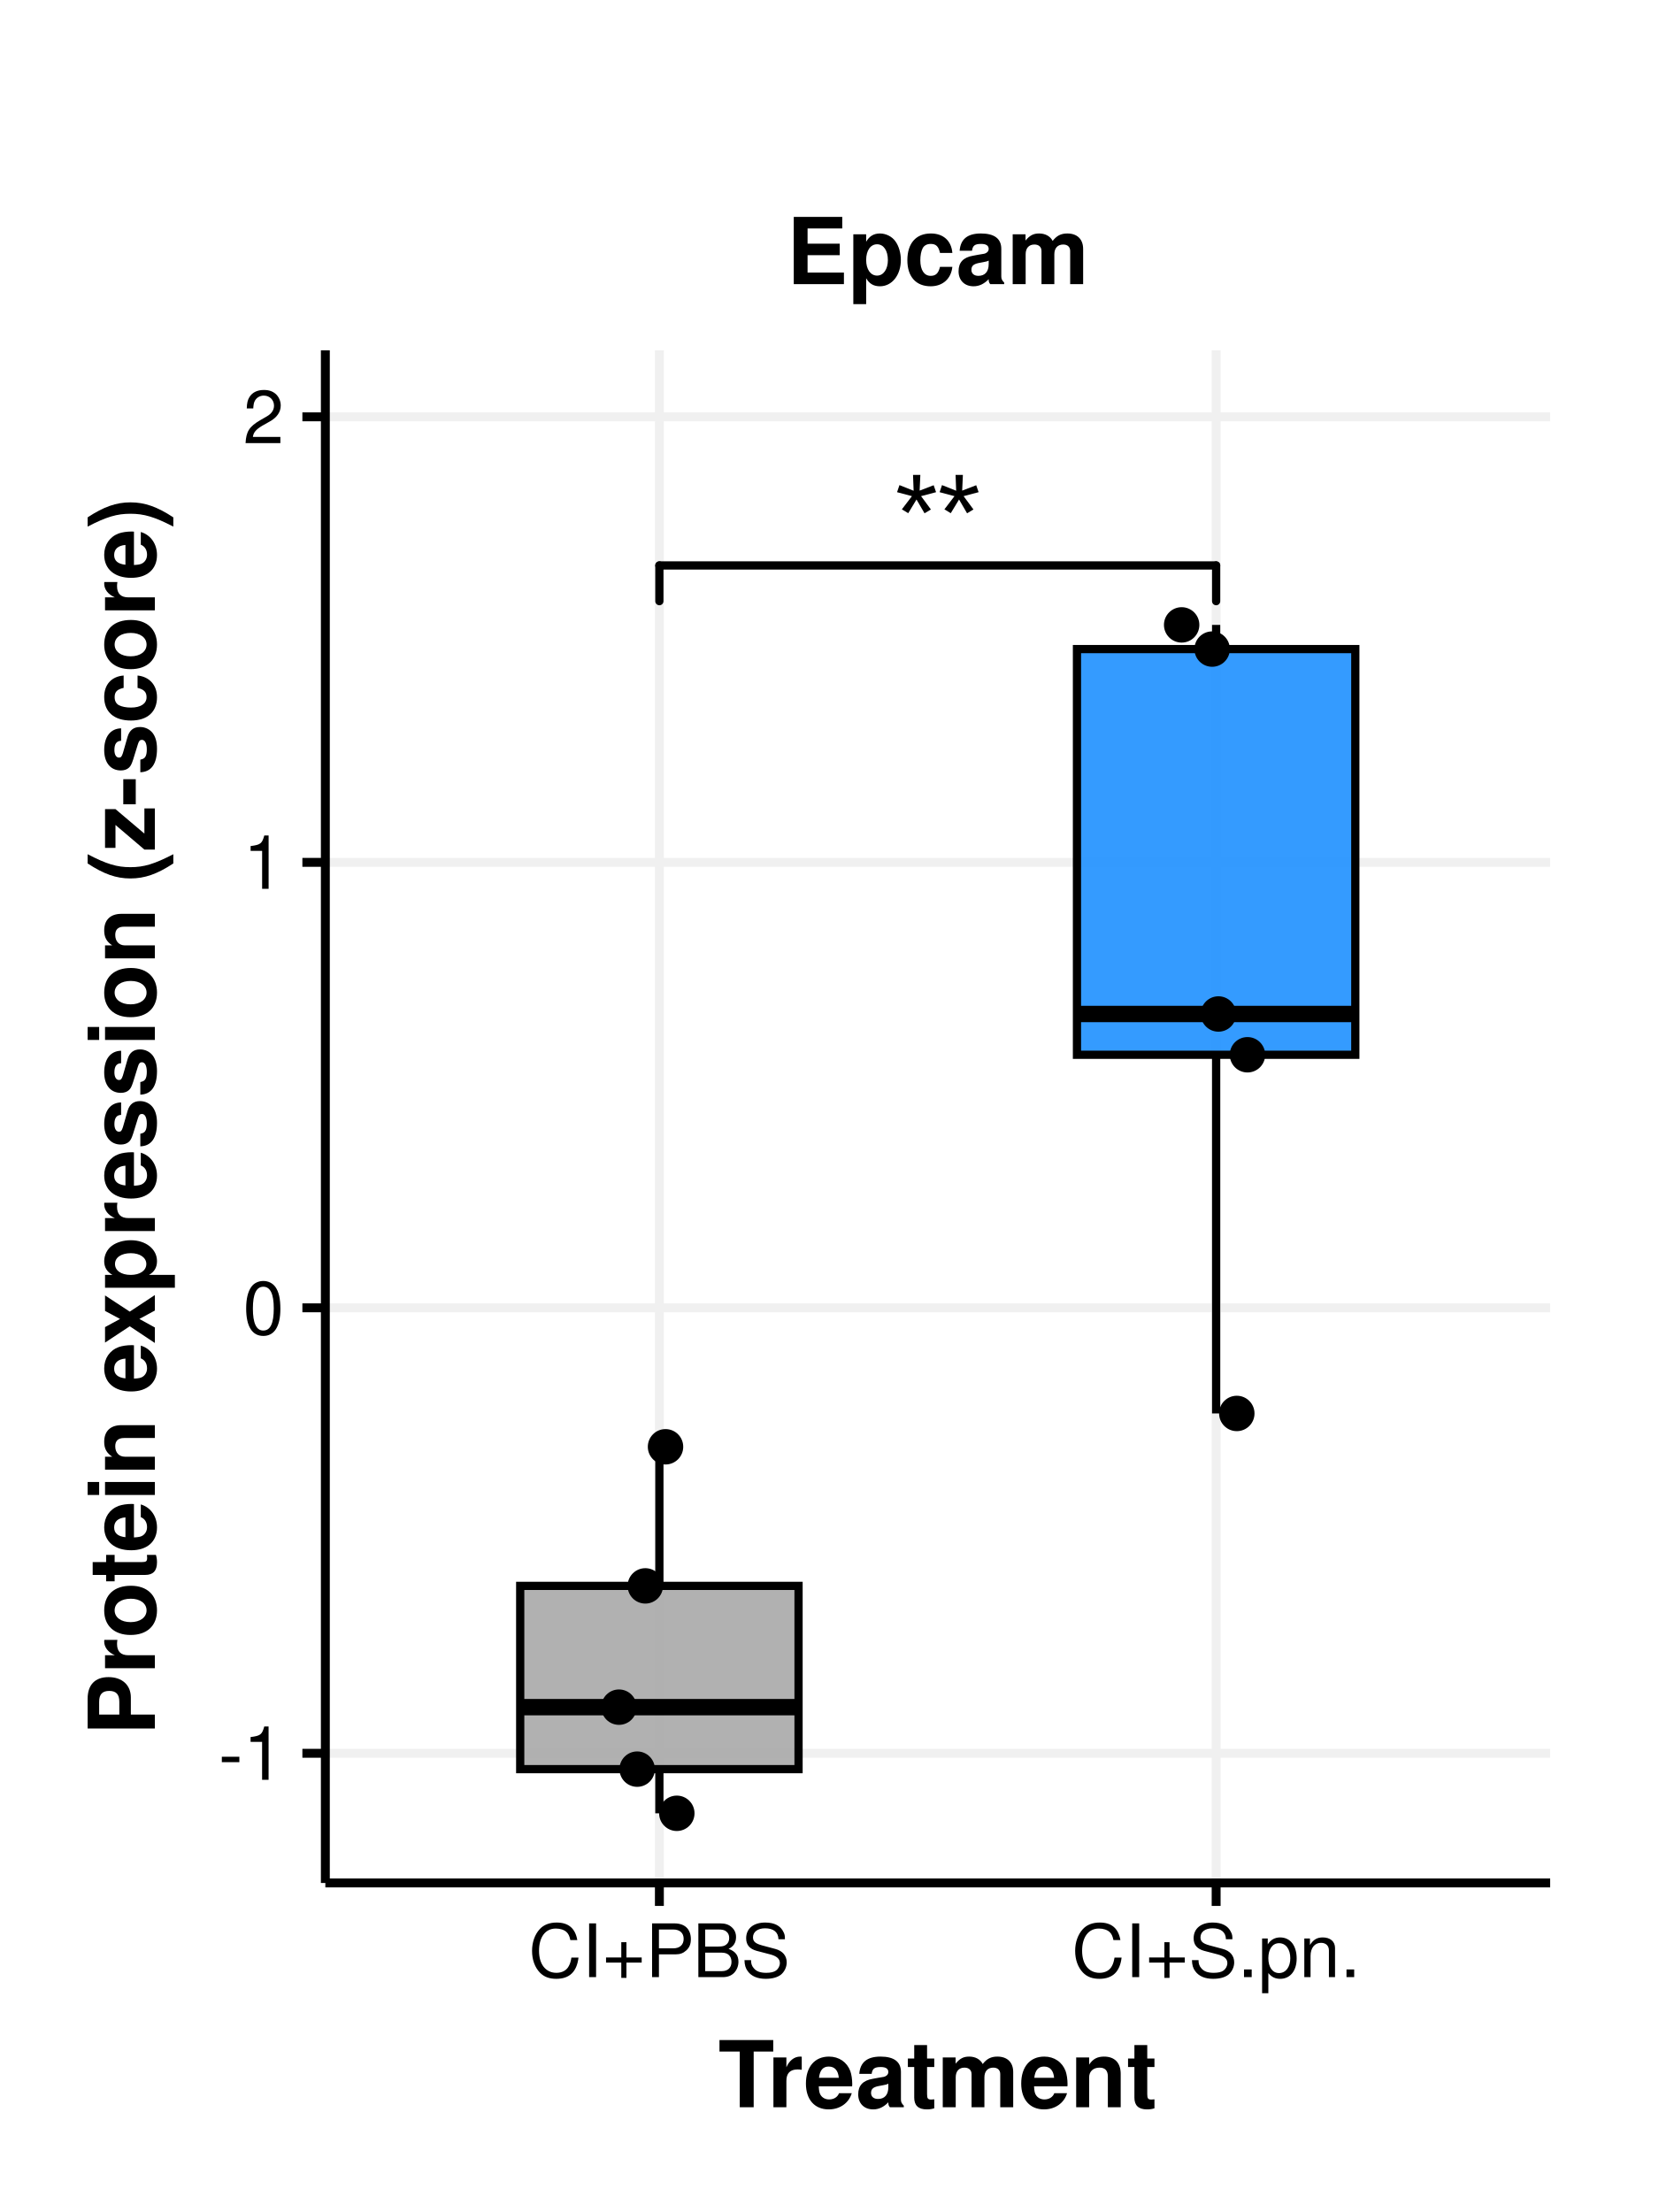
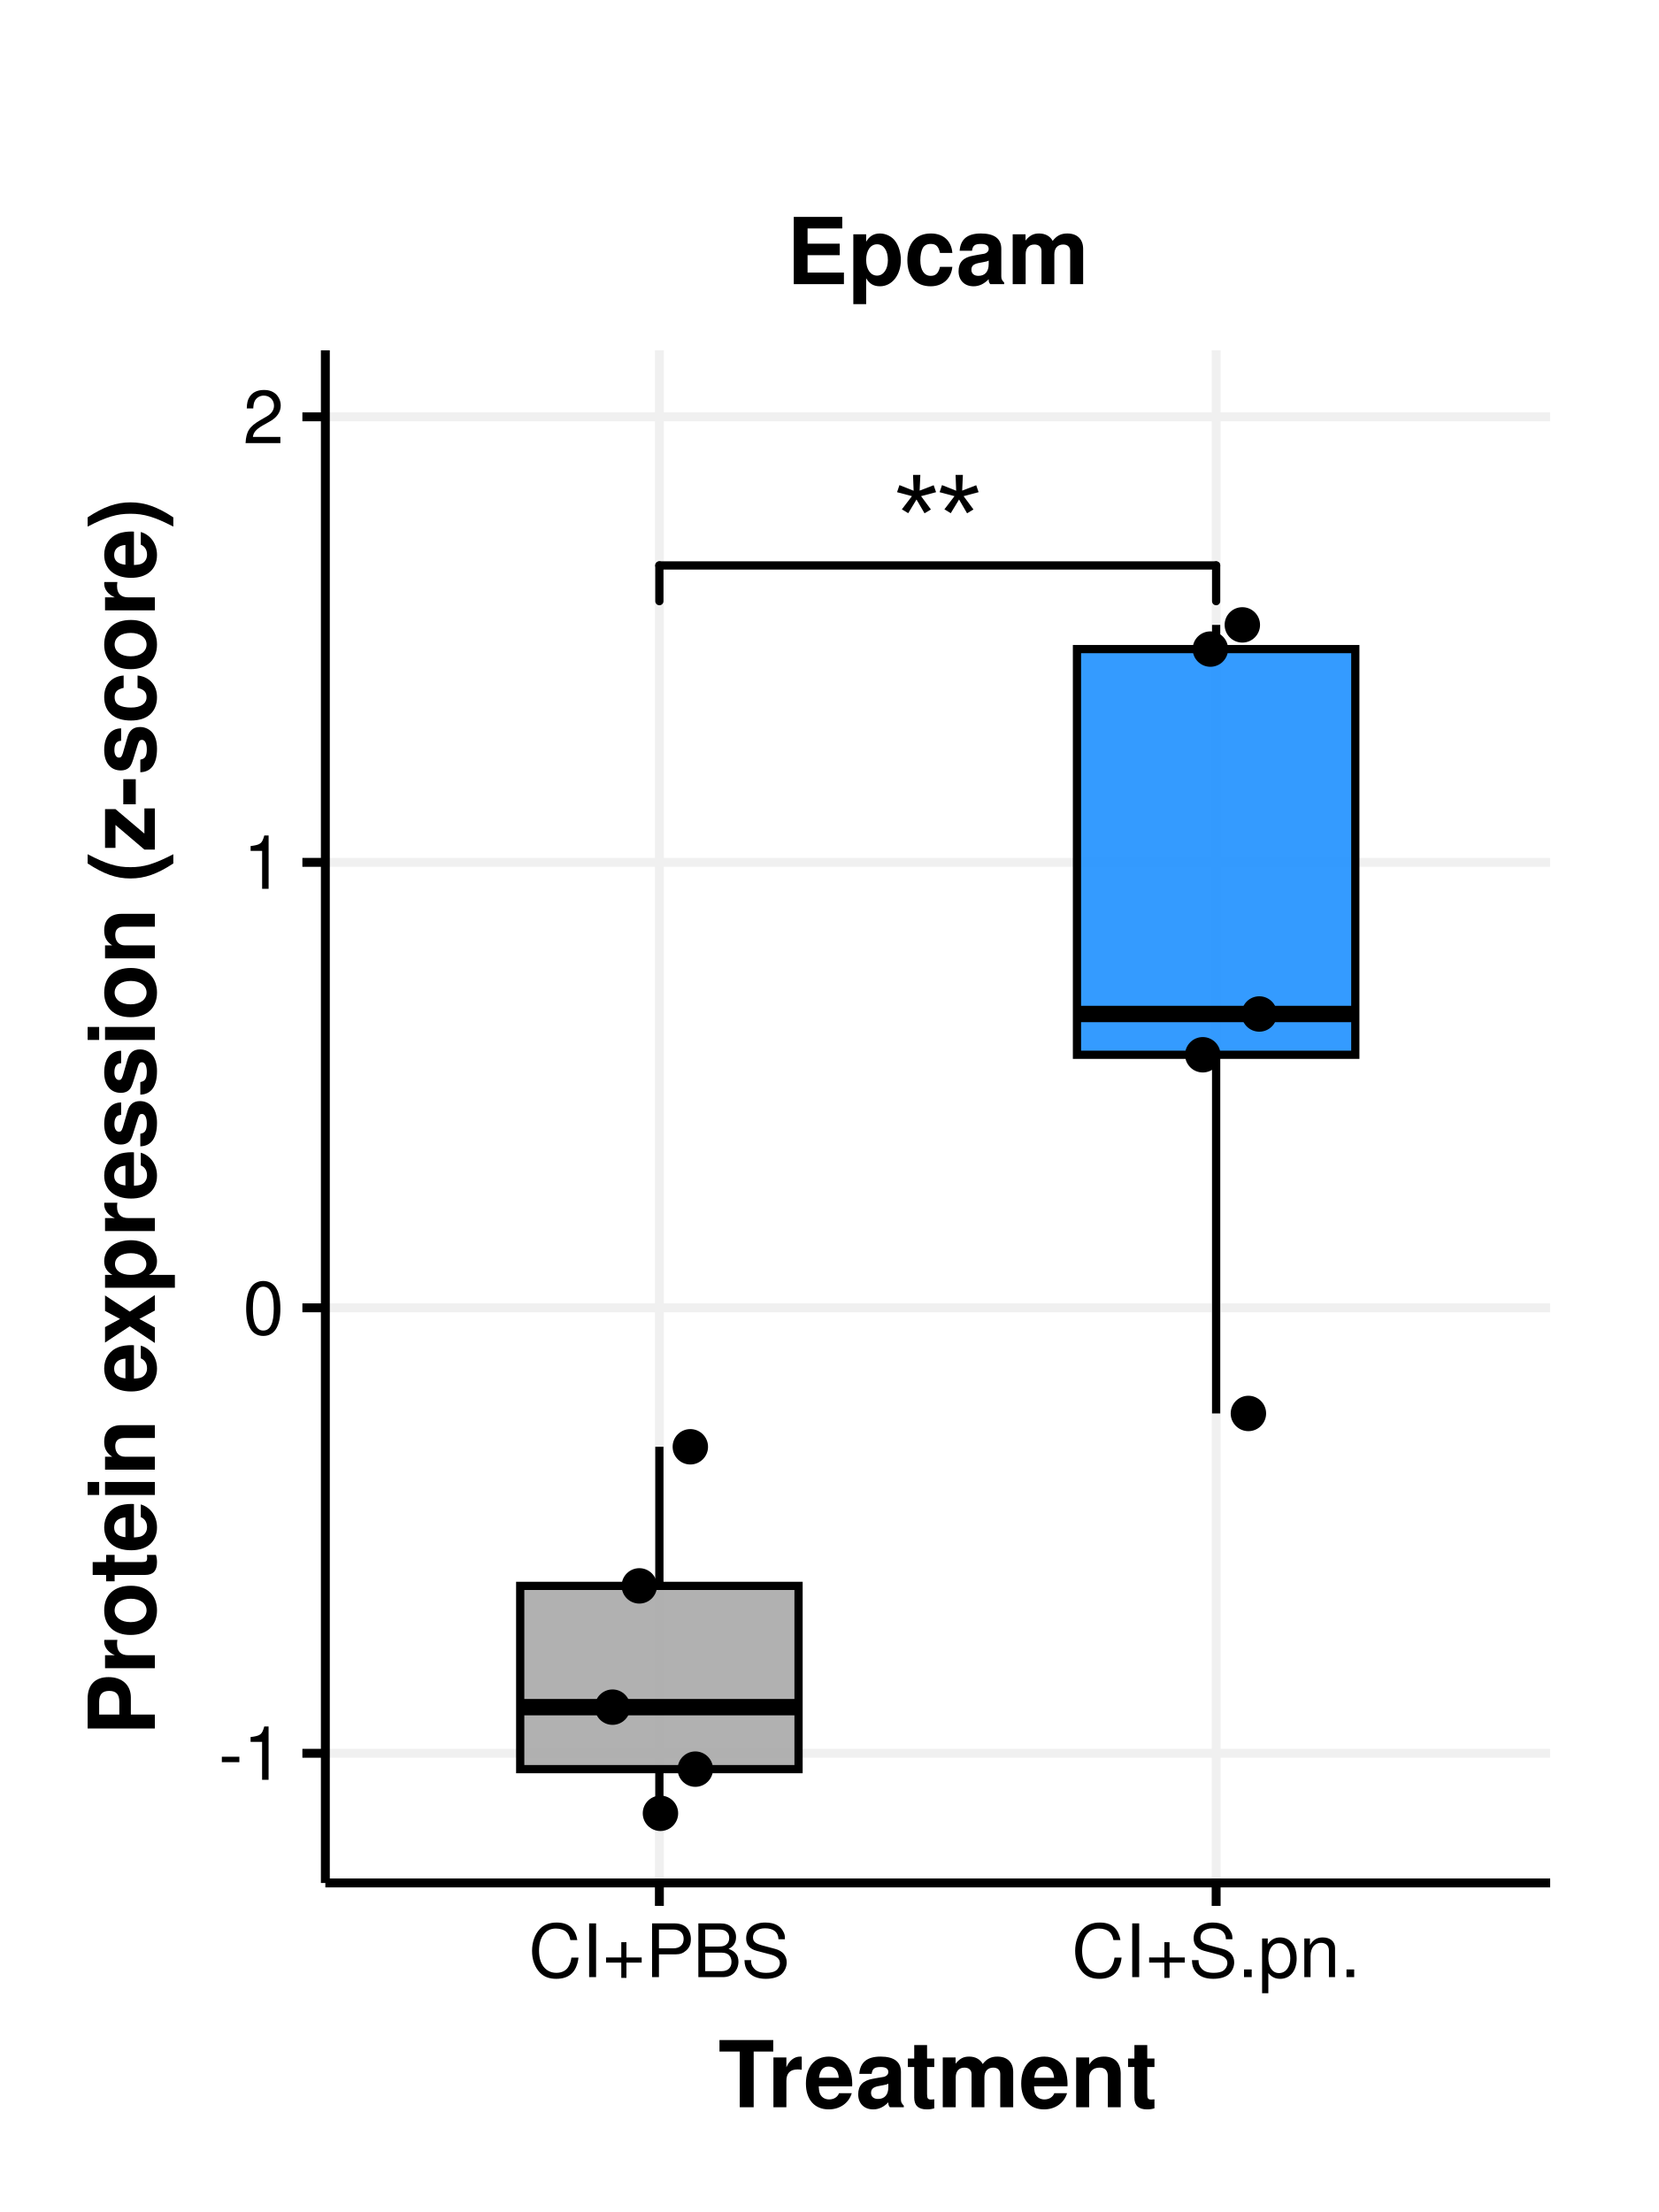
<svg xmlns="http://www.w3.org/2000/svg" class="svglite" width="216.00pt" height="288.00pt" viewBox="0 0 216.00 288.00">
  <defs>
    <style type="text/css">
    .svglite line, .svglite polyline, .svglite polygon, .svglite path, .svglite rect, .svglite circle {
      fill: none;
      stroke: #000000;
      stroke-linecap: round;
      stroke-linejoin: round;
      stroke-miterlimit: 10.00;
    }
    .svglite text {
      white-space: pre;
    }
  </style>
  </defs>
  <rect width="100%" height="100%" style="stroke: none; fill: #FFFFFF;" />
  <defs>
    <clipPath id="cpMC4wMHwyMTYuMDB8MC4wMHwyODguMDA=">
      <rect x="0.00" y="0.00" width="216.00" height="288.00" />
    </clipPath>
  </defs>
  <g clip-path="url(#cpMC4wMHwyMTYuMDB8MC4wMHwyODguMDA=)">
    <rect x="0.00" y="0.00" width="216.00" height="288.00" style="stroke-width: 1.16; stroke: none; fill: #FFFFFF;" />
  </g>
  <defs>
    <clipPath id="cpNDIuMzZ8MjAxLjgzfDQ1LjYxfDI0NS4xNg==">
      <rect x="42.36" y="45.61" width="159.46" height="199.55" />
    </clipPath>
  </defs>
  <g clip-path="url(#cpNDIuMzZ8MjAxLjgzfDQ1LjYxfDI0NS4xNg==)">
    <rect x="42.36" y="45.61" width="159.46" height="199.55" style="stroke-width: 1.16; stroke: none; fill: #FFFFFF;" />
    <polyline points="42.36,228.28 201.83,228.28 " style="stroke-width: 1.16; stroke: #F0F0F0; stroke-linecap: butt;" />
    <polyline points="42.36,170.28 201.83,170.28 " style="stroke-width: 1.16; stroke: #F0F0F0; stroke-linecap: butt;" />
    <polyline points="42.36,112.28 201.83,112.28 " style="stroke-width: 1.16; stroke: #F0F0F0; stroke-linecap: butt;" />
    <polyline points="42.36,54.27 201.83,54.27 " style="stroke-width: 1.16; stroke: #F0F0F0; stroke-linecap: butt;" />
    <polyline points="85.85,245.16 85.85,45.61 " style="stroke-width: 1.16; stroke: #F0F0F0; stroke-linecap: butt;" />
    <polyline points="158.34,245.16 158.34,45.61 " style="stroke-width: 1.16; stroke: #F0F0F0; stroke-linecap: butt;" />
    <text x="122.10" y="71.63" text-anchor="middle" style="font-size: 14.23px; font-family: &quot;Arial&quot;;" textLength="11.07px" lengthAdjust="spacingAndGlyphs">**</text>
    <line x1="85.85" y1="78.27" x2="85.85" y2="73.62" style="stroke-width: 1.07;" />
    <line x1="85.85" y1="73.62" x2="158.34" y2="73.62" style="stroke-width: 1.07;" />
    <line x1="158.34" y1="73.62" x2="158.34" y2="78.27" style="stroke-width: 1.07;" />
    <line x1="85.85" y1="206.48" x2="85.85" y2="188.37" style="stroke-width: 1.07; stroke-linecap: butt;" />
    <line x1="85.85" y1="230.34" x2="85.85" y2="236.09" style="stroke-width: 1.07; stroke-linecap: butt;" />
    <polygon points="67.73,206.48 67.73,230.34 103.97,230.34 103.97,206.48 67.73,206.48 " style="stroke-width: 1.07; stroke-linecap: butt; stroke-linejoin: miter; fill: #A9A9A9; fill-opacity: 0.90;" />
    <line x1="67.73" y1="222.27" x2="103.97" y2="222.27" style="stroke-width: 2.13; stroke-linecap: butt; stroke-linejoin: miter;" />
    <line x1="158.34" y1="84.51" x2="158.34" y2="81.36" style="stroke-width: 1.07; stroke-linecap: butt;" />
    <line x1="158.34" y1="137.33" x2="158.34" y2="184.03" style="stroke-width: 1.07; stroke-linecap: butt;" />
    <polygon points="140.22,84.51 140.22,137.33 176.46,137.33 176.46,84.51 140.22,84.51 " style="stroke-width: 1.07; stroke-linecap: butt; stroke-linejoin: miter; fill: #1E90FF; fill-opacity: 0.90;" />
    <line x1="140.22" y1="132.02" x2="176.46" y2="132.02" style="stroke-width: 2.13; stroke-linecap: butt; stroke-linejoin: miter;" />
-     <circle cx="80.59" cy="222.27" r="1.95" style="stroke-width: 0.71; fill: #000000;" />
-     <circle cx="86.65" cy="188.37" r="1.95" style="stroke-width: 0.71; fill: #000000;" />
-     <circle cx="82.96" cy="230.34" r="1.95" style="stroke-width: 0.71; fill: #000000;" />
-     <circle cx="84.02" cy="206.48" r="1.95" style="stroke-width: 0.71; fill: #000000;" />
-     <circle cx="88.12" cy="236.09" r="1.95" style="stroke-width: 0.71; fill: #000000;" />
-     <circle cx="157.82" cy="84.51" r="1.95" style="stroke-width: 0.71; fill: #000000;" />
-     <circle cx="162.42" cy="137.33" r="1.95" style="stroke-width: 0.71; fill: #000000;" />
-     <circle cx="161.03" cy="184.03" r="1.95" style="stroke-width: 0.71; fill: #000000;" />
-     <circle cx="158.64" cy="132.02" r="1.95" style="stroke-width: 0.71; fill: #000000;" />
-     <circle cx="153.85" cy="81.36" r="1.95" style="stroke-width: 0.71; fill: #000000;" />
+     <circle cx="79.75" cy="222.27" r="1.95" style="stroke-width: 0.71; fill: #000000;" />
+     <circle cx="89.88" cy="188.37" r="1.95" style="stroke-width: 0.71; fill: #000000;" />
+     <circle cx="90.53" cy="230.34" r="1.95" style="stroke-width: 0.71; fill: #000000;" />
+     <circle cx="83.24" cy="206.48" r="1.95" style="stroke-width: 0.71; fill: #000000;" />
+     <circle cx="85.99" cy="236.09" r="1.95" style="stroke-width: 0.71; fill: #000000;" />
+     <circle cx="157.59" cy="84.51" r="1.95" style="stroke-width: 0.71; fill: #000000;" />
+     <circle cx="156.60" cy="137.33" r="1.95" style="stroke-width: 0.71; fill: #000000;" />
+     <circle cx="162.54" cy="184.03" r="1.95" style="stroke-width: 0.71; fill: #000000;" />
+     <circle cx="163.96" cy="132.02" r="1.95" style="stroke-width: 0.71; fill: #000000;" />
+     <circle cx="161.75" cy="81.36" r="1.95" style="stroke-width: 0.71; fill: #000000;" />
    <rect x="42.36" y="45.61" width="159.46" height="199.55" style="stroke-width: 1.16; stroke: none;" />
  </g>
  <g clip-path="url(#cpMC4wMHwyMTYuMDB8MC4wMHwyODguMDA=)">
    <polyline points="42.36,245.16 42.36,45.61 " style="stroke-width: 1.16; stroke-linecap: butt;" />
    <text x="36.98" y="231.73" text-anchor="end" style="font-size: 9.60px; font-family: &quot;Helvetica&quot;;" textLength="8.53px" lengthAdjust="spacingAndGlyphs">-1</text>
    <text x="36.98" y="173.72" text-anchor="end" style="font-size: 9.60px; font-family: &quot;Helvetica&quot;;" textLength="5.34px" lengthAdjust="spacingAndGlyphs">0</text>
    <text x="36.98" y="115.72" text-anchor="end" style="font-size: 9.60px; font-family: &quot;Helvetica&quot;;" textLength="5.34px" lengthAdjust="spacingAndGlyphs">1</text>
    <text x="36.98" y="57.71" text-anchor="end" style="font-size: 9.60px; font-family: &quot;Helvetica&quot;;" textLength="5.34px" lengthAdjust="spacingAndGlyphs">2</text>
    <polyline points="39.37,228.28 42.36,228.28 " style="stroke-width: 1.16; stroke-linecap: butt;" />
    <polyline points="39.37,170.28 42.36,170.28 " style="stroke-width: 1.16; stroke-linecap: butt;" />
    <polyline points="39.37,112.28 42.36,112.28 " style="stroke-width: 1.16; stroke-linecap: butt;" />
    <polyline points="39.37,54.27 42.36,54.27 " style="stroke-width: 1.16; stroke-linecap: butt;" />
    <polyline points="42.36,245.16 201.83,245.16 " style="stroke-width: 1.16; stroke-linecap: butt;" />
    <polyline points="85.85,248.15 85.85,245.16 " style="stroke-width: 1.16; stroke-linecap: butt;" />
    <polyline points="158.34,248.15 158.34,245.16 " style="stroke-width: 1.16; stroke-linecap: butt;" />
    <text x="85.85" y="257.42" text-anchor="middle" style="font-size: 9.60px; font-family: &quot;Helvetica&quot;;" textLength="34.39px" lengthAdjust="spacingAndGlyphs">CI+PBS</text>
    <text x="158.34" y="257.42" text-anchor="middle" style="font-size: 9.60px; font-family: &quot;Helvetica&quot;;" textLength="37.59px" lengthAdjust="spacingAndGlyphs">CI+S.pn.</text>
    <text x="122.10" y="274.36" text-anchor="middle" style="font-size: 12.00px; font-weight: bold; font-family: &quot;Helvetica&quot;;" textLength="58.02px" lengthAdjust="spacingAndGlyphs">Treatment</text>
    <text transform="translate(20.16,145.39) rotate(-90)" text-anchor="middle" style="font-size: 12.00px; font-weight: bold; font-family: &quot;Helvetica&quot;;" textLength="161.39px" lengthAdjust="spacingAndGlyphs">Protein expression (z-score)</text>
    <text x="122.10" y="36.99" text-anchor="middle" style="font-size: 12.00px; font-weight: bold; font-family: &quot;Helvetica&quot;;" textLength="39.36px" lengthAdjust="spacingAndGlyphs">Epcam</text>
  </g>
</svg>
